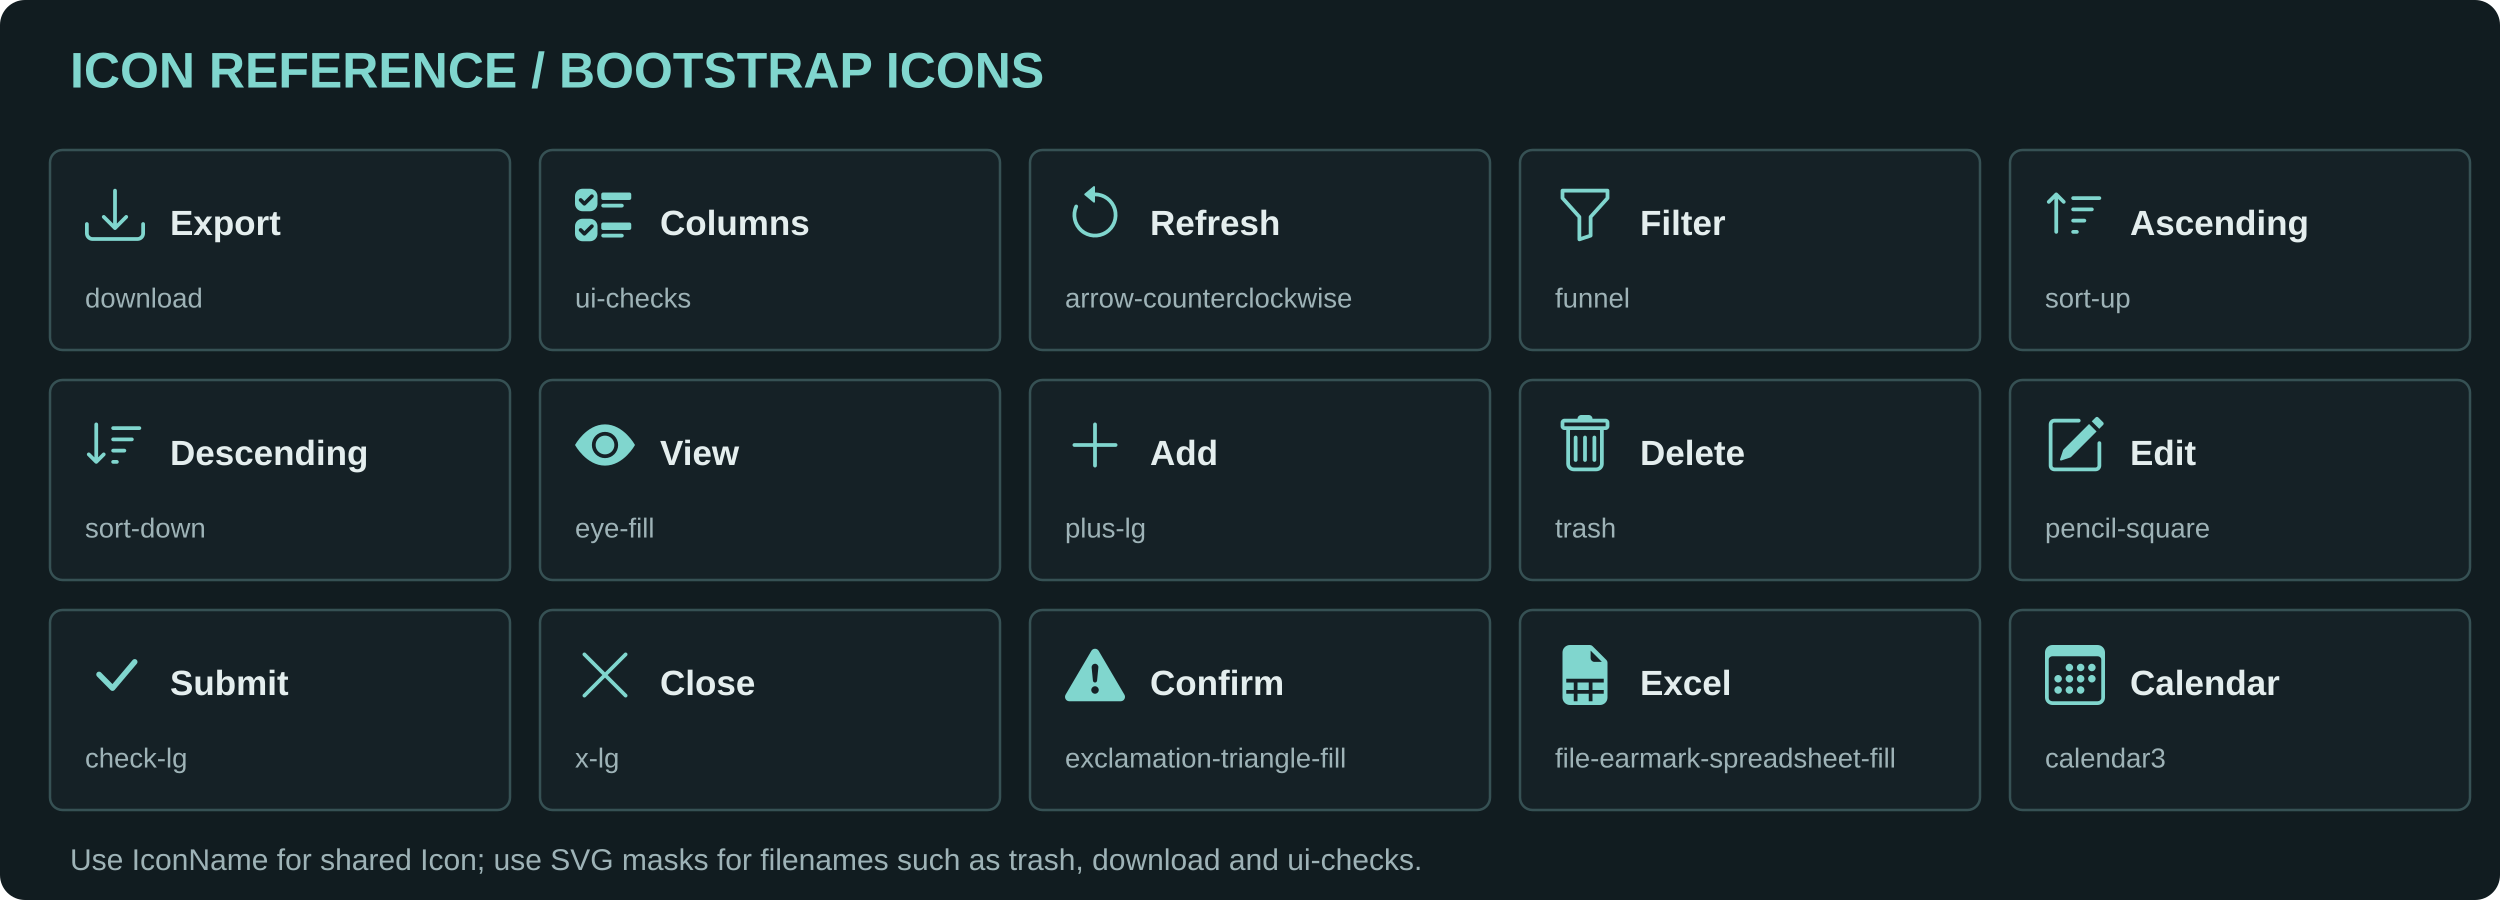
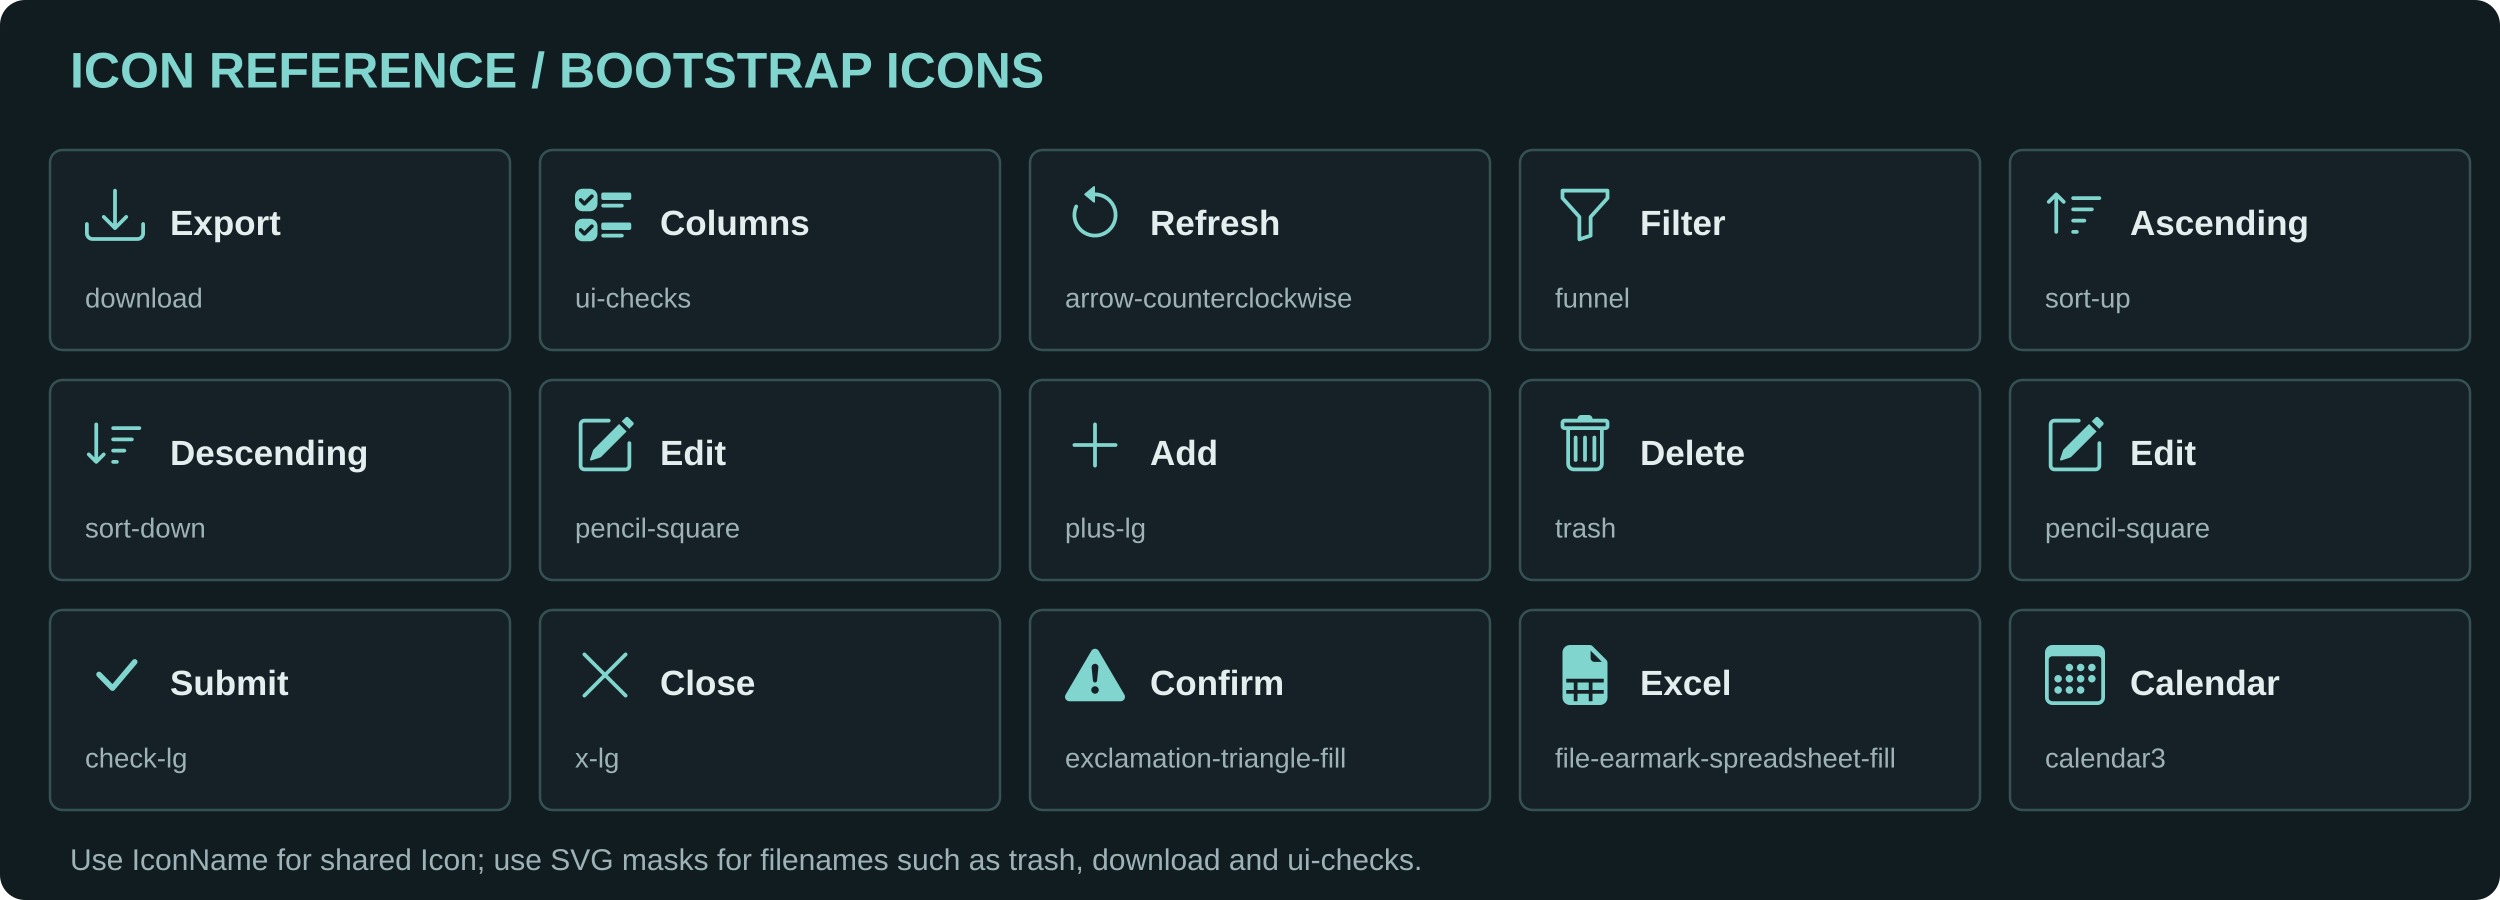
<svg xmlns="http://www.w3.org/2000/svg" width="1000" height="360" viewBox="0 0 1000 360" role="img" aria-labelledby="title desc">
  <rect width="1000" height="360" rx="10" fill="#111c20" />
  <g font-family="Arial, sans-serif">
    <text x="28" y="35" font-size="20" fill="#80d6ce" font-weight="700">
      ICON REFERENCE / BOOTSTRAP ICONS
    </text>
    <rect x="20" y="60" width="184" height="80" rx="5" fill="#152126" stroke="#365154" />
    <g transform="translate(34 74) scale(1.5)" fill="#80d6ce" color="#80d6ce">
      <path d="M.5 9.9a.5.5 0 0 1 .5.5v2.5a1 1 0 0 0 1 1h12a1 1 0 0 0 1-1v-2.5a.5.5 0 0 1 1 0v2.5a2 2 0 0 1-2 2H2a2 2 0 0 1-2-2v-2.5a.5.5 0 0 1 .5-.5" />
      <path d="M7.646 11.854a.5.5 0 0 0 .708 0l3-3a.5.5 0 0 0-.708-.708L8.5 10.293V1.5a.5.5 0 0 0-1 0v8.793L5.354 8.146a.5.5 0 1 0-.708.708z" />
    </g>
    <text x="68" y="94" font-size="14" fill="#e4eeee" font-weight="600">Export</text>
    <text x="34" y="123" font-size="11" fill="#9eb3b7" font-weight="400">download</text>
    <rect x="216" y="60" width="184" height="80" rx="5" fill="#152126" stroke="#365154" />
    <g transform="translate(230 74) scale(1.5)" fill="#80d6ce" color="#80d6ce">
      <path d="M7 2.5a.5.5 0 0 1 .5-.5h7a.5.5 0 0 1 .5.5v1a.5.5 0 0 1-.5.5h-7a.5.5 0 0 1-.5-.5zM2 1a2 2 0 0 0-2 2v2a2 2 0 0 0 2 2h2a2 2 0 0 0 2-2V3a2 2 0 0 0-2-2zm0 8a2 2 0 0 0-2 2v2a2 2 0 0 0 2 2h2a2 2 0 0 0 2-2v-2a2 2 0 0 0-2-2zm.854-3.646a.5.5 0 0 1-.708 0l-1-1a.5.5 0 1 1 .708-.708l.646.647 1.646-1.647a.5.5 0 1 1 .708.708zm0 8a.5.5 0 0 1-.708 0l-1-1a.5.5 0 0 1 .708-.708l.646.647 1.646-1.647a.5.5 0 0 1 .708.708zM7 10.5a.5.5 0 0 1 .5-.5h7a.5.5 0 0 1 .5.5v1a.5.5 0 0 1-.5.5h-7a.5.5 0 0 1-.5-.5zm0-5a.5.5 0 0 1 .5-.5h5a.5.5 0 0 1 0 1h-5a.5.5 0 0 1-.5-.5m0 8a.5.5 0 0 1 .5-.5h5a.5.5 0 0 1 0 1h-5a.5.5 0 0 1-.5-.5" />
    </g>
    <text x="264" y="94" font-size="14" fill="#e4eeee" font-weight="600">Columns</text>
    <text x="230" y="123" font-size="11" fill="#9eb3b7" font-weight="400">ui-checks</text>
    <rect x="412" y="60" width="184" height="80" rx="5" fill="#152126" stroke="#365154" />
    <g transform="translate(426 74) scale(1.5)" fill="#80d6ce" color="#80d6ce">
      <path fill-rule="evenodd" d="M8 3a5 5 0 1 1-4.546 2.914.5.5 0 0 0-.908-.417A6 6 0 1 0 8 2z" />
      <path d="M8 4.466V.534a.25.25 0 0 0-.41-.192L5.23 2.308a.25.25 0 0 0 0 .384l2.36 1.966A.25.25 0 0 0 8 4.466" />
    </g>
    <text x="460" y="94" font-size="14" fill="#e4eeee" font-weight="600">Refresh</text>
    <text x="426" y="123" font-size="11" fill="#9eb3b7" font-weight="400">
      arrow-counterclockwise
    </text>
    <rect x="608" y="60" width="184" height="80" rx="5" fill="#152126" stroke="#365154" />
    <g transform="translate(622 74) scale(1.5)" fill="#80d6ce" color="#80d6ce">
      <path d="M1.5 1.5A.5.5 0 0 1 2 1h12a.5.5 0 0 1 .5.5v2a.5.5 0 0 1-.128.334L10 8.692V13.5a.5.5 0 0 1-.342.474l-3 1A.5.5 0 0 1 6 14.5V8.692L1.628 3.834A.5.5 0 0 1 1.5 3.5zm1 .5v1.308l4.372 4.858A.5.5 0 0 1 7 8.5v5.306l2-.666V8.5a.5.5 0 0 1 .128-.334L13.5 3.308V2z" />
    </g>
    <text x="656" y="94" font-size="14" fill="#e4eeee" font-weight="600">Filter</text>
    <text x="622" y="123" font-size="11" fill="#9eb3b7" font-weight="400">funnel</text>
    <rect x="804" y="60" width="184" height="80" rx="5" fill="#152126" stroke="#365154" />
    <g transform="translate(818 74) scale(1.5)" fill="#80d6ce" color="#80d6ce">
      <path d="M3.5 12.5a.5.5 0 0 1-1 0V3.707L1.354 4.854a.5.5 0 1 1-.708-.708l2-1.999.007-.007a.5.5 0 0 1 .7.006l2 2a.5.5 0 1 1-.707.708L3.5 3.707zm3.5-9a.5.5 0 0 1 .5-.5h7a.5.5 0 0 1 0 1h-7a.5.5 0 0 1-.5-.5M7.5 6a.5.5 0 0 0 0 1h5a.5.5 0 0 0 0-1zm0 3a.5.5 0 0 0 0 1h3a.5.5 0 0 0 0-1zm0 3a.5.5 0 0 0 0 1h1a.5.5 0 0 0 0-1z" />
    </g>
    <text x="852" y="94" font-size="14" fill="#e4eeee" font-weight="600">Ascending</text>
    <text x="818" y="123" font-size="11" fill="#9eb3b7" font-weight="400">sort-up</text>
    <rect x="20" y="152" width="184" height="80" rx="5" fill="#152126" stroke="#365154" />
    <g transform="translate(34 166) scale(1.5)" fill="#80d6ce" color="#80d6ce">
      <path d="M3.5 2.5a.5.5 0 0 0-1 0v8.793l-1.146-1.147a.5.5 0 0 0-.708.708l2 1.999.007.007a.497.497 0 0 0 .7-.006l2-2a.5.5 0 0 0-.707-.708L3.5 11.293zm3.5 1a.5.5 0 0 1 .5-.5h7a.5.5 0 0 1 0 1h-7a.5.5 0 0 1-.5-.5M7.5 6a.5.5 0 0 0 0 1h5a.5.5 0 0 0 0-1zm0 3a.5.5 0 0 0 0 1h3a.5.5 0 0 0 0-1zm0 3a.5.5 0 0 0 0 1h1a.5.5 0 0 0 0-1z" />
    </g>
    <text x="68" y="186" font-size="14" fill="#e4eeee" font-weight="600">Descending</text>
    <text x="34" y="215" font-size="11" fill="#9eb3b7" font-weight="400">sort-down</text>
    <rect x="216" y="152" width="184" height="80" rx="5" fill="#152126" stroke="#365154" />
    <g transform="translate(230 166) scale(1.5)" fill="#80d6ce" color="#80d6ce">
-       <path d="M10.5 8a2.5 2.5 0 1 1-5 0 2.5 2.5 0 0 1 5 0" />
-       <path d="M0 8s3-5.5 8-5.5S16 8 16 8s-3 5.5-8 5.5S0 8 0 8m8 3.5a3.5 3.5 0 1 0 0-7 3.5 3.5 0 0 0 0 7" />
+       <path d="M15.502 1.94a.5.5 0 0 1 0 .706L14.459 3.69l-2-2L13.502.646a.5.5 0 0 1 .707 0l1.293 1.293zm-1.75 2.456-2-2L4.939 9.21a.5.5 0 0 0-.121.196l-.805 2.414a.25.25 0 0 0 .316.316l2.414-.805a.5.5 0 0 0 .196-.12l6.813-6.814z" />
+       <path fill-rule="evenodd" d="M1 13.5A1.5 1.5 0 0 0 2.5 15h11a1.5 1.5 0 0 0 1.5-1.5v-6a.5.5 0 0 0-1 0v6a.5.5 0 0 1-.5.5h-11a.5.5 0 0 1-.5-.5v-11a.5.5 0 0 1 .5-.5H9a.5.5 0 0 0 0-1H2.5A1.5 1.5 0 0 0 1 2.5z" />
    </g>
-     <text x="264" y="186" font-size="14" fill="#e4eeee" font-weight="600">View</text>
-     <text x="230" y="215" font-size="11" fill="#9eb3b7" font-weight="400">eye-fill</text>
+     <text x="264" y="186" font-size="14" fill="#e4eeee" font-weight="600">Edit</text>
+     <text x="230" y="215" font-size="11" fill="#9eb3b7" font-weight="400">pencil-square</text>
    <rect x="412" y="152" width="184" height="80" rx="5" fill="#152126" stroke="#365154" />
    <g transform="translate(426 166) scale(1.5)" fill="#80d6ce" color="#80d6ce">
      <path fill-rule="evenodd" d="M8 2a.5.5 0 0 1 .5.5v5h5a.5.5 0 0 1 0 1h-5v5a.5.5 0 0 1-1 0v-5h-5a.5.5 0 0 1 0-1h5v-5A.5.5 0 0 1 8 2" />
    </g>
    <text x="460" y="186" font-size="14" fill="#e4eeee" font-weight="600">Add</text>
    <text x="426" y="215" font-size="11" fill="#9eb3b7" font-weight="400">plus-lg</text>
    <rect x="608" y="152" width="184" height="80" rx="5" fill="#152126" stroke="#365154" />
    <g transform="translate(622 166) scale(1.5)" fill="#80d6ce" color="#80d6ce">
      <path d="M5.5 5.5A.5.5 0 0 1 6 6v6a.5.5 0 0 1-1 0V6a.5.5 0 0 1 .5-.5m2.5 0a.5.5 0 0 1 .5.5v6a.5.5 0 0 1-1 0V6a.5.5 0 0 1 .5-.5m3 .5a.5.5 0 0 0-1 0v6a.5.5 0 0 0 1 0z" />
      <path d="M14.5 3a1 1 0 0 1-1 1H13v9a2 2 0 0 1-2 2H5a2 2 0 0 1-2-2V4h-.5a1 1 0 0 1-1-1V2a1 1 0 0 1 1-1H6a1 1 0 0 1 1-1h2a1 1 0 0 1 1 1h3.5a1 1 0 0 1 1 1zM4.118 4 4 4.059V13a1 1 0 0 0 1 1h6a1 1 0 0 0 1-1V4.059L11.882 4zM2.5 3h11V2h-11z" />
    </g>
    <text x="656" y="186" font-size="14" fill="#e4eeee" font-weight="600">Delete</text>
    <text x="622" y="215" font-size="11" fill="#9eb3b7" font-weight="400">trash</text>
    <rect x="804" y="152" width="184" height="80" rx="5" fill="#152126" stroke="#365154" />
    <g transform="translate(818 166) scale(1.5)" fill="#80d6ce" color="#80d6ce">
      <path d="M15.502 1.94a.5.5 0 0 1 0 .706L14.459 3.69l-2-2L13.502.646a.5.5 0 0 1 .707 0l1.293 1.293zm-1.75 2.456-2-2L4.939 9.21a.5.5 0 0 0-.121.196l-.805 2.414a.25.25 0 0 0 .316.316l2.414-.805a.5.5 0 0 0 .196-.12l6.813-6.814z" />
      <path fill-rule="evenodd" d="M1 13.5A1.5 1.5 0 0 0 2.5 15h11a1.5 1.5 0 0 0 1.5-1.5v-6a.5.5 0 0 0-1 0v6a.5.5 0 0 1-.5.5h-11a.5.5 0 0 1-.5-.5v-11a.5.5 0 0 1 .5-.5H9a.5.5 0 0 0 0-1H2.5A1.5 1.5 0 0 0 1 2.5z" />
    </g>
    <text x="852" y="186" font-size="14" fill="#e4eeee" font-weight="600">Edit</text>
    <text x="818" y="215" font-size="11" fill="#9eb3b7" font-weight="400">pencil-square</text>
    <rect x="20" y="244" width="184" height="80" rx="5" fill="#152126" stroke="#365154" />
    <g transform="translate(34 258) scale(1.5)" fill="#80d6ce" color="#80d6ce">
      <path d="M12.736 3.97a.733.733 0 0 1 1.047 0c.286.289.29.756.01 1.05L7.88 12.01a.733.733 0 0 1-1.065.02L3.217 8.384a.757.757 0 0 1 0-1.06.733.733 0 0 1 1.047 0l3.052 3.093 5.4-6.425z" />
    </g>
    <text x="68" y="278" font-size="14" fill="#e4eeee" font-weight="600">Submit</text>
    <text x="34" y="307" font-size="11" fill="#9eb3b7" font-weight="400">check-lg</text>
    <rect x="216" y="244" width="184" height="80" rx="5" fill="#152126" stroke="#365154" />
    <g transform="translate(230 258) scale(1.5)" fill="#80d6ce" color="#80d6ce">
      <path d="M2.146 2.854a.5.5 0 1 1 .708-.708L8 7.293l5.146-5.147a.5.5 0 0 1 .708.708L8.707 8l5.147 5.146a.5.5 0 0 1-.708.708L8 8.707l-5.146 5.147a.5.5 0 0 1-.708-.708L7.293 8z" />
    </g>
    <text x="264" y="278" font-size="14" fill="#e4eeee" font-weight="600">Close</text>
    <text x="230" y="307" font-size="11" fill="#9eb3b7" font-weight="400">x-lg</text>
    <rect x="412" y="244" width="184" height="80" rx="5" fill="#152126" stroke="#365154" />
    <g transform="translate(426 258) scale(1.5)" fill="#80d6ce" color="#80d6ce">
      <path d="M8.982 1.566a1.13 1.13 0 0 0-1.96 0L.165 13.233c-.457.778.091 1.767.98 1.767h13.713c.889 0 1.438-.99.98-1.767zM8 5c.535 0 .954.462.9.995l-.35 3.507a.552.552 0 0 1-1.1 0L7.1 5.995A.905.905 0 0 1 8 5m.002 6a1 1 0 1 1 0 2 1 1 0 0 1 0-2" />
    </g>
    <text x="460" y="278" font-size="14" fill="#e4eeee" font-weight="600">Confirm</text>
    <text x="426" y="307" font-size="11" fill="#9eb3b7" font-weight="400">
      exclamation-triangle-fill
    </text>
    <rect x="608" y="244" width="184" height="80" rx="5" fill="#152126" stroke="#365154" />
    <g transform="translate(622 258) scale(1.5)" fill="#80d6ce" color="#80d6ce">
      <path d="M6 12v-2h3v2z" />
      <path d="M9.293 0H4a2 2 0 0 0-2 2v12a2 2 0 0 0 2 2h8a2 2 0 0 0 2-2V4.707A1 1 0 0 0 13.707 4L10 .293A1 1 0 0 0 9.293 0M9.5 3.5v-2l3 3h-2a1 1 0 0 1-1-1M3 9h10v1h-3v2h3v1h-3v2H9v-2H6v2H5v-2H3v-1h2v-2H3z" />
    </g>
    <text x="656" y="278" font-size="14" fill="#e4eeee" font-weight="600">Excel</text>
    <text x="622" y="307" font-size="11" fill="#9eb3b7" font-weight="400">
      file-earmark-spreadsheet-fill
    </text>
    <rect x="804" y="244" width="184" height="80" rx="5" fill="#152126" stroke="#365154" />
    <g transform="translate(818 258) scale(1.5)" fill="#80d6ce" color="#80d6ce">
      <path d="M14 0H2a2 2 0 0 0-2 2v12a2 2 0 0 0 2 2h12a2 2 0 0 0 2-2V2a2 2 0 0 0-2-2M1 3.857C1 3.384 1.448 3 2 3h12c.552 0 1 .384 1 .857v10.286c0 .473-.448.857-1 .857H2c-.552 0-1-.384-1-.857z" />
      <path d="M6.5 7a1 1 0 1 0 0-2 1 1 0 0 0 0 2m3 0a1 1 0 1 0 0-2 1 1 0 0 0 0 2m3 0a1 1 0 1 0 0-2 1 1 0 0 0 0 2m-9 3a1 1 0 1 0 0-2 1 1 0 0 0 0 2m3 0a1 1 0 1 0 0-2 1 1 0 0 0 0 2m3 0a1 1 0 1 0 0-2 1 1 0 0 0 0 2m3 0a1 1 0 1 0 0-2 1 1 0 0 0 0 2m-9 3a1 1 0 1 0 0-2 1 1 0 0 0 0 2m3 0a1 1 0 1 0 0-2 1 1 0 0 0 0 2m3 0a1 1 0 1 0 0-2 1 1 0 0 0 0 2" />
    </g>
    <text x="852" y="278" font-size="14" fill="#e4eeee" font-weight="600">Calendar</text>
    <text x="818" y="307" font-size="11" fill="#9eb3b7" font-weight="400">calendar3</text>
    <text x="28" y="348" font-size="12" fill="#9eb3b7" font-weight="400">
      Use IconName for shared Icon; use SVG masks for filenames such as trash, download and
      ui-checks.
    </text>
  </g>
</svg>
